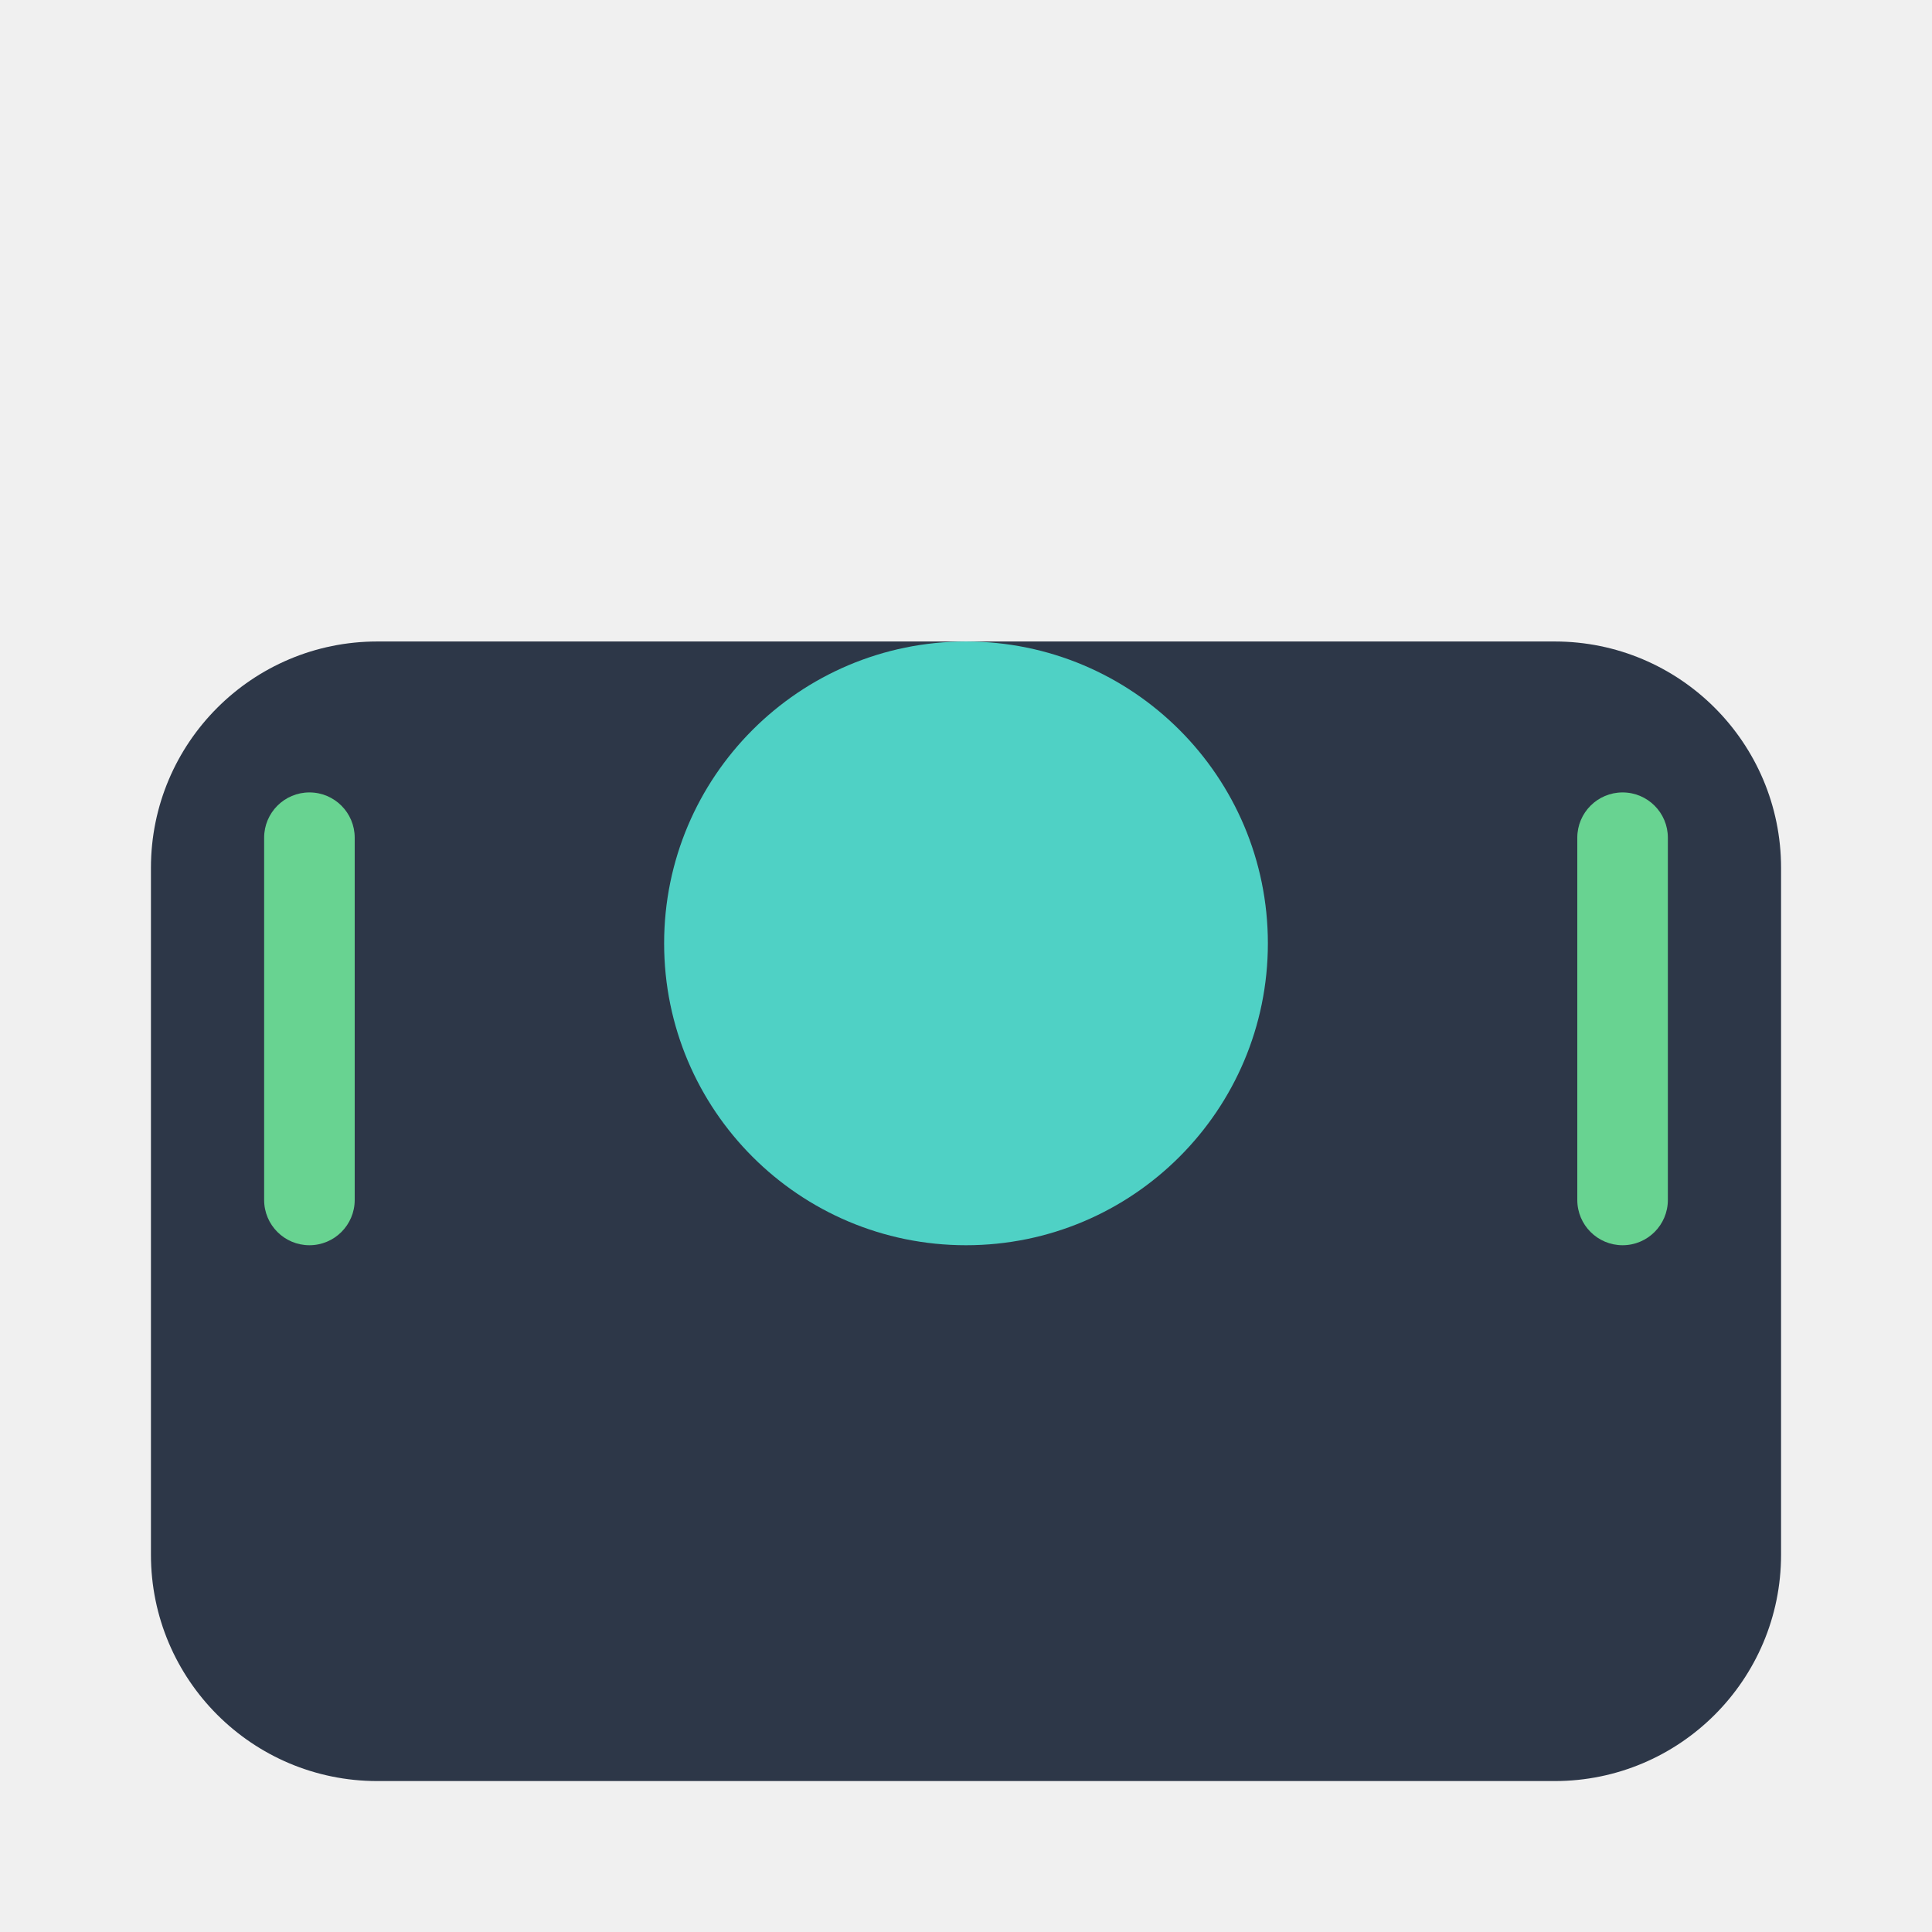
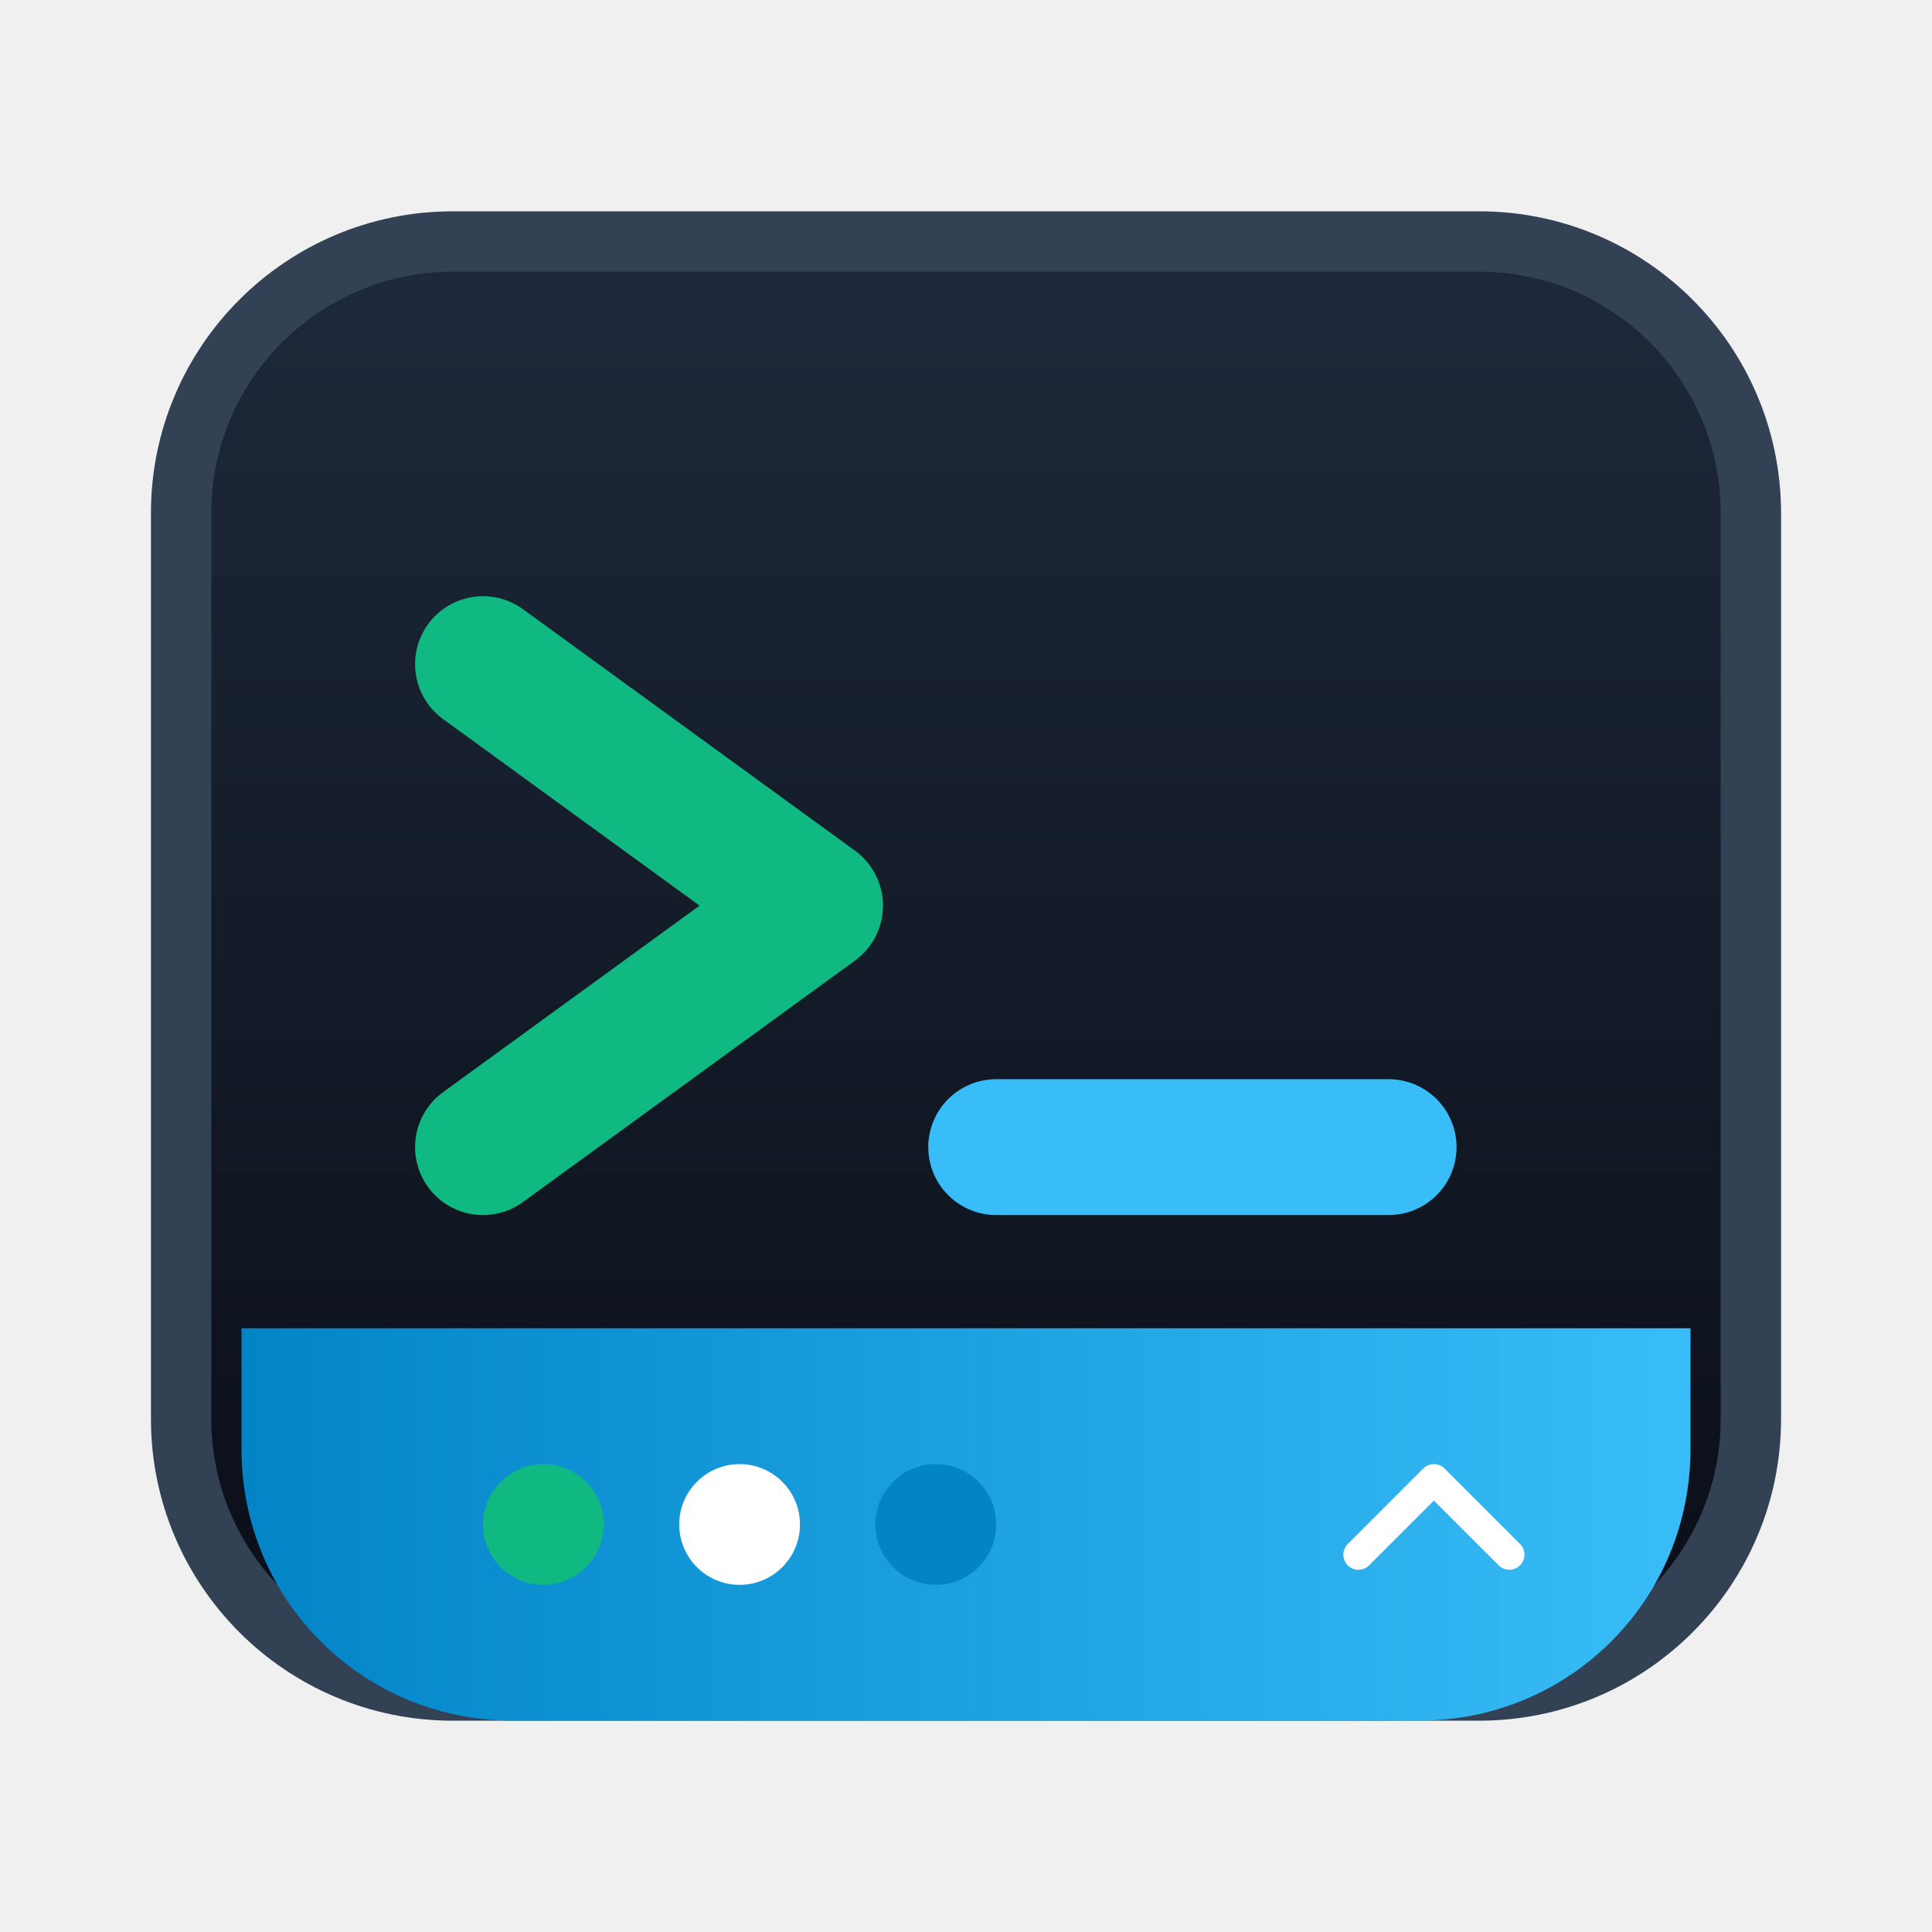
<svg xmlns="http://www.w3.org/2000/svg" viewBox="0 0 256 256" width="256" height="256">
-   <rect x="20" y="85" width="216" height="151" rx="30" fill="#2D3748" />
-   <circle cx="128" cy="125" r="40" fill="#4FD1C5" />
-   <rect x="35" y="105" width="12" height="60" rx="6" fill="#68D391" />
-   <rect x="209" y="105" width="12" height="60" rx="6" fill="#68D391" />
+   <defs>
+     <linearGradient id="v3-dark" x1="0%" y1="0%" x2="0%" y2="100%">
+       <stop offset="0%" stop-color="#1E293B" />
+       <stop offset="100%" stop-color="#090D16" />
+     </linearGradient>
+     <linearGradient id="v3-dock" x1="0%" y1="0%" x2="100%" y2="0%">
+       <stop offset="0%" stop-color="#0284C7" />
+       <stop offset="100%" stop-color="#38BDF8" />
+     </linearGradient>
+   </defs>
+   <rect x="24" y="32" width="208" height="192" rx="36" fill="url(#v3-dark)" stroke="#334155" stroke-width="8" />
+   <path d="M 64 88 L 108 120 L 64 152" stroke="#10B981" stroke-width="18" stroke-linecap="round" stroke-linejoin="round" fill="none" />
+   <line x1="132" y1="152" x2="184" y2="152" stroke="#38BDF8" stroke-width="18" stroke-linecap="round" />
+   <path d="M 32 176 L 224 176 L 224 192 C 224 212 208 228 188 228 L 68 228 C 48 228 32 212 32 192 Z" fill="url(#v3-dock)" />
+   <circle cx="72" cy="202" r="8" fill="#10B981" />
+   <circle cx="98" cy="202" r="8" fill="#FFFFFF" />
+   <circle cx="124" cy="202" r="8" fill="#0284C7" />
+   <path d="M 180 206 L 190 196 L 200 206" stroke="#FFFFFF" stroke-width="4" stroke-linecap="round" stroke-linejoin="round" fill="none" />
</svg>
